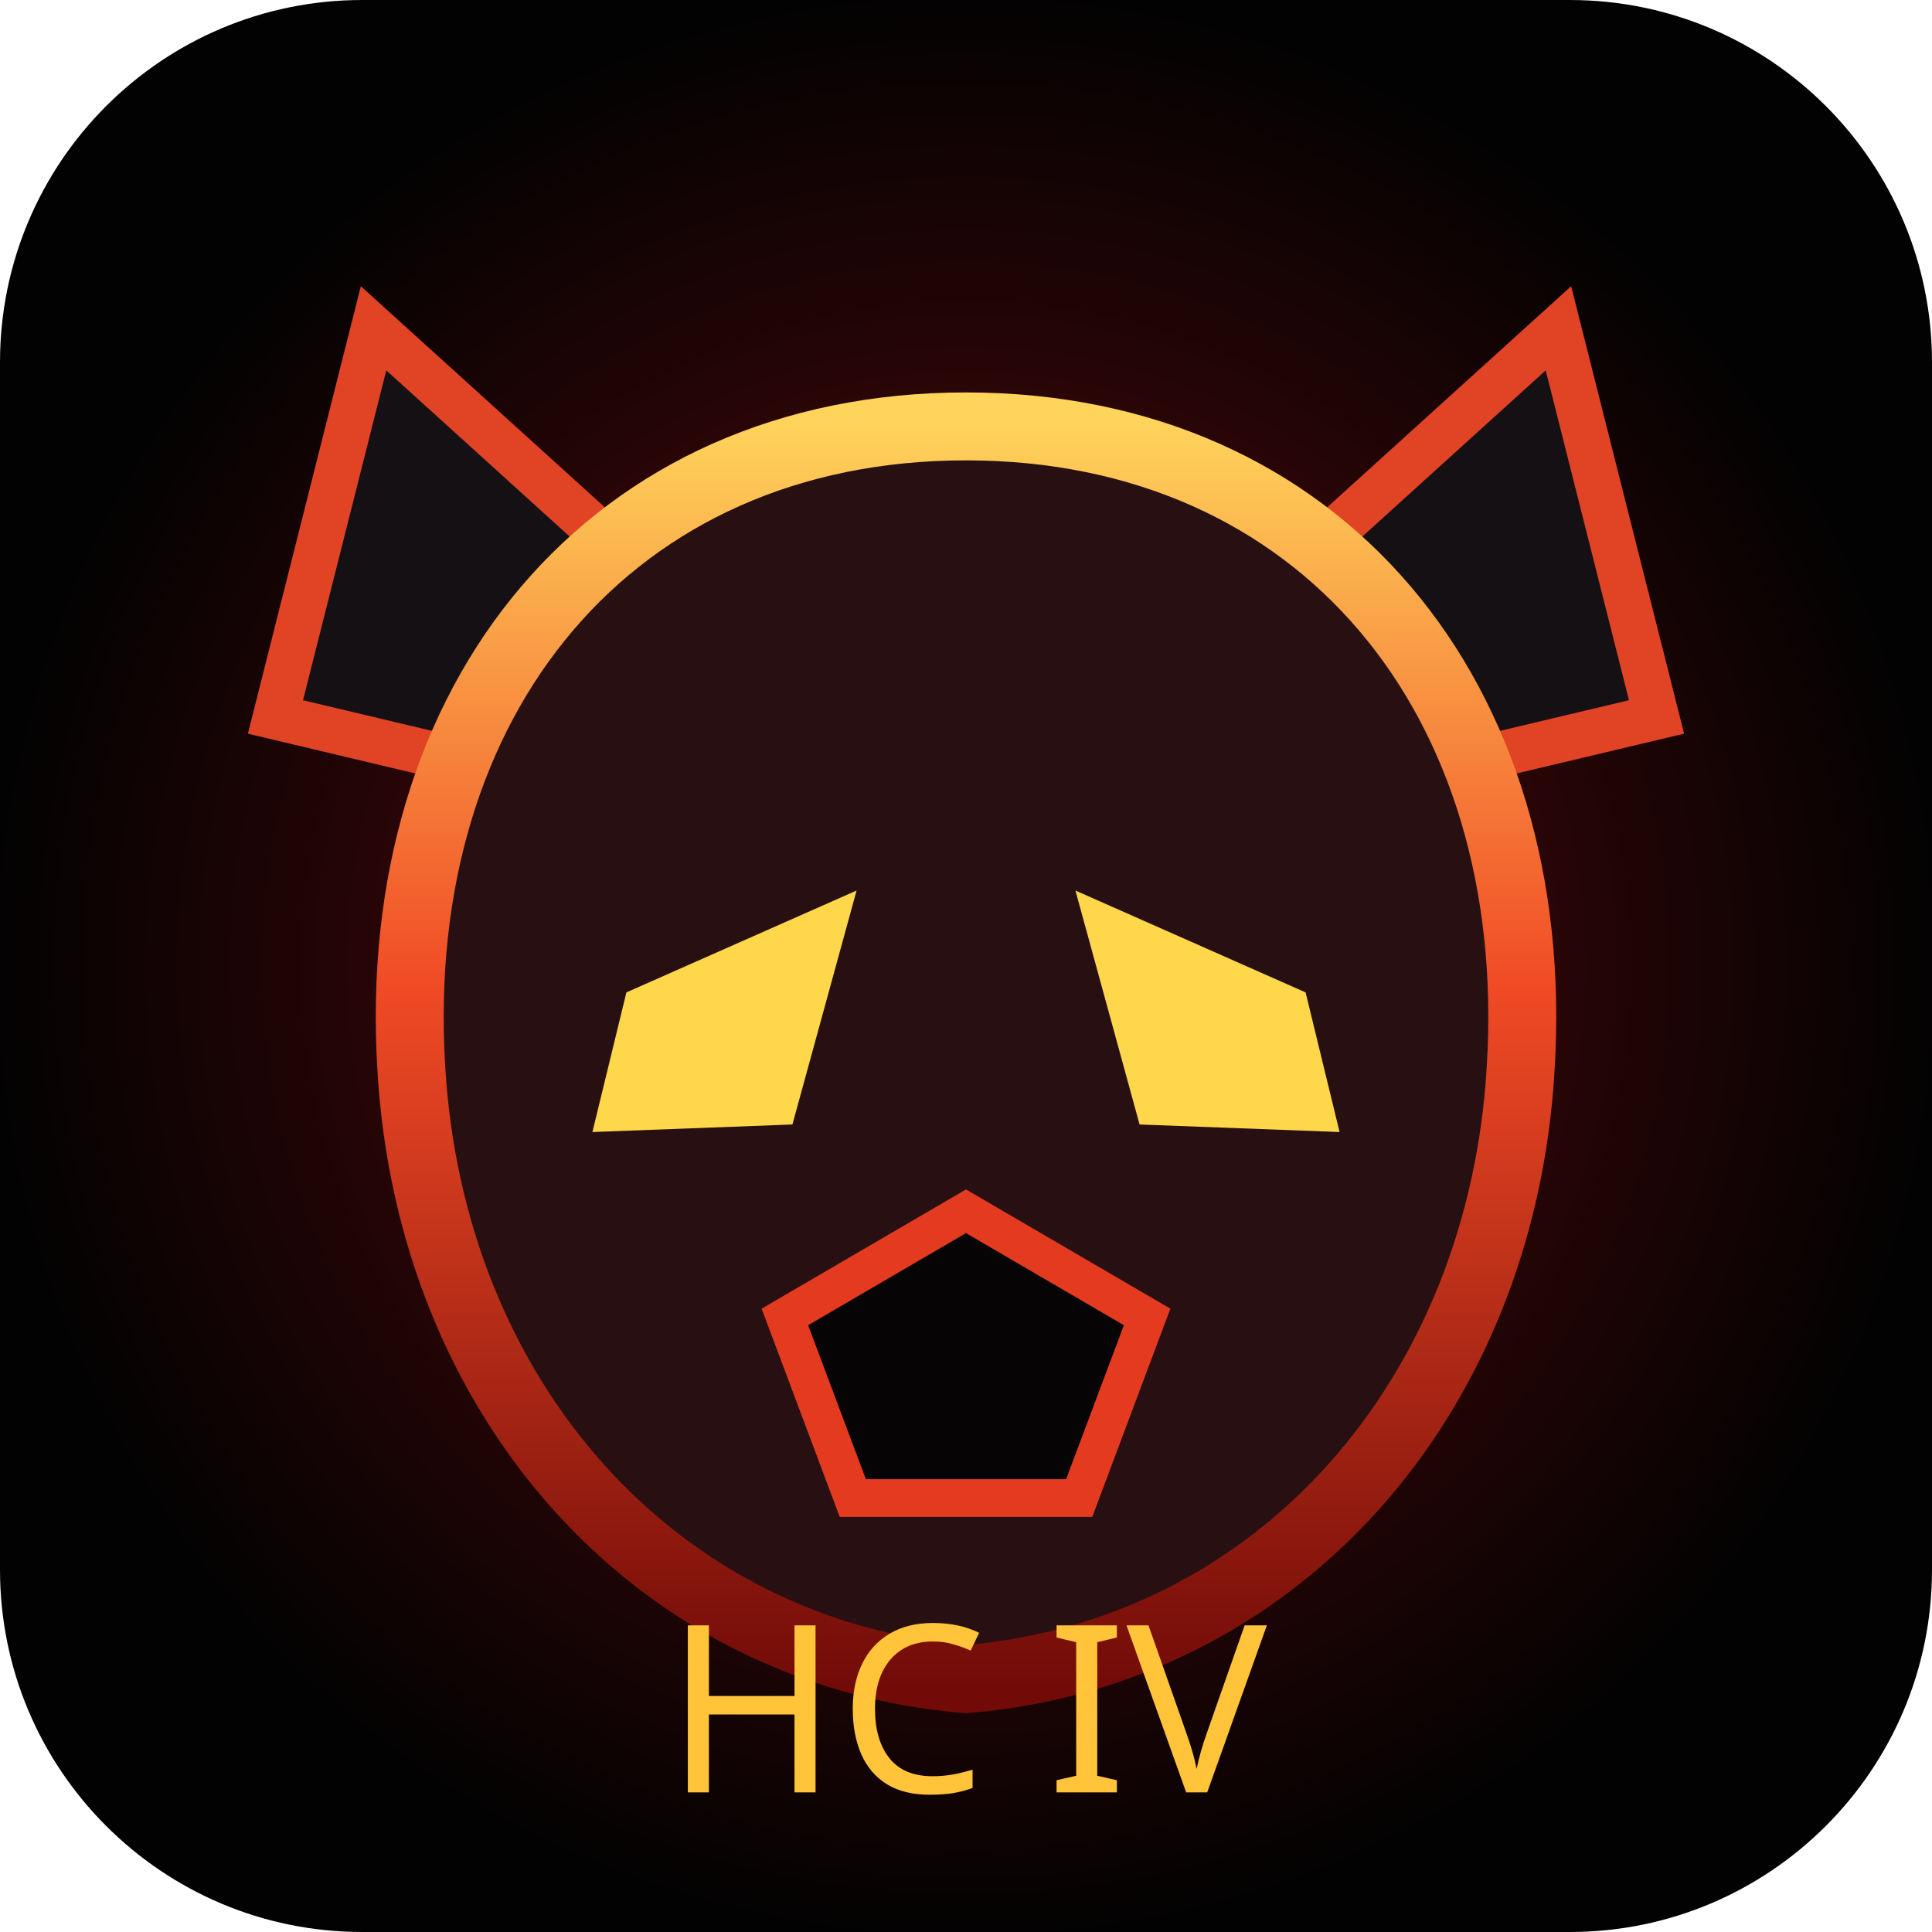
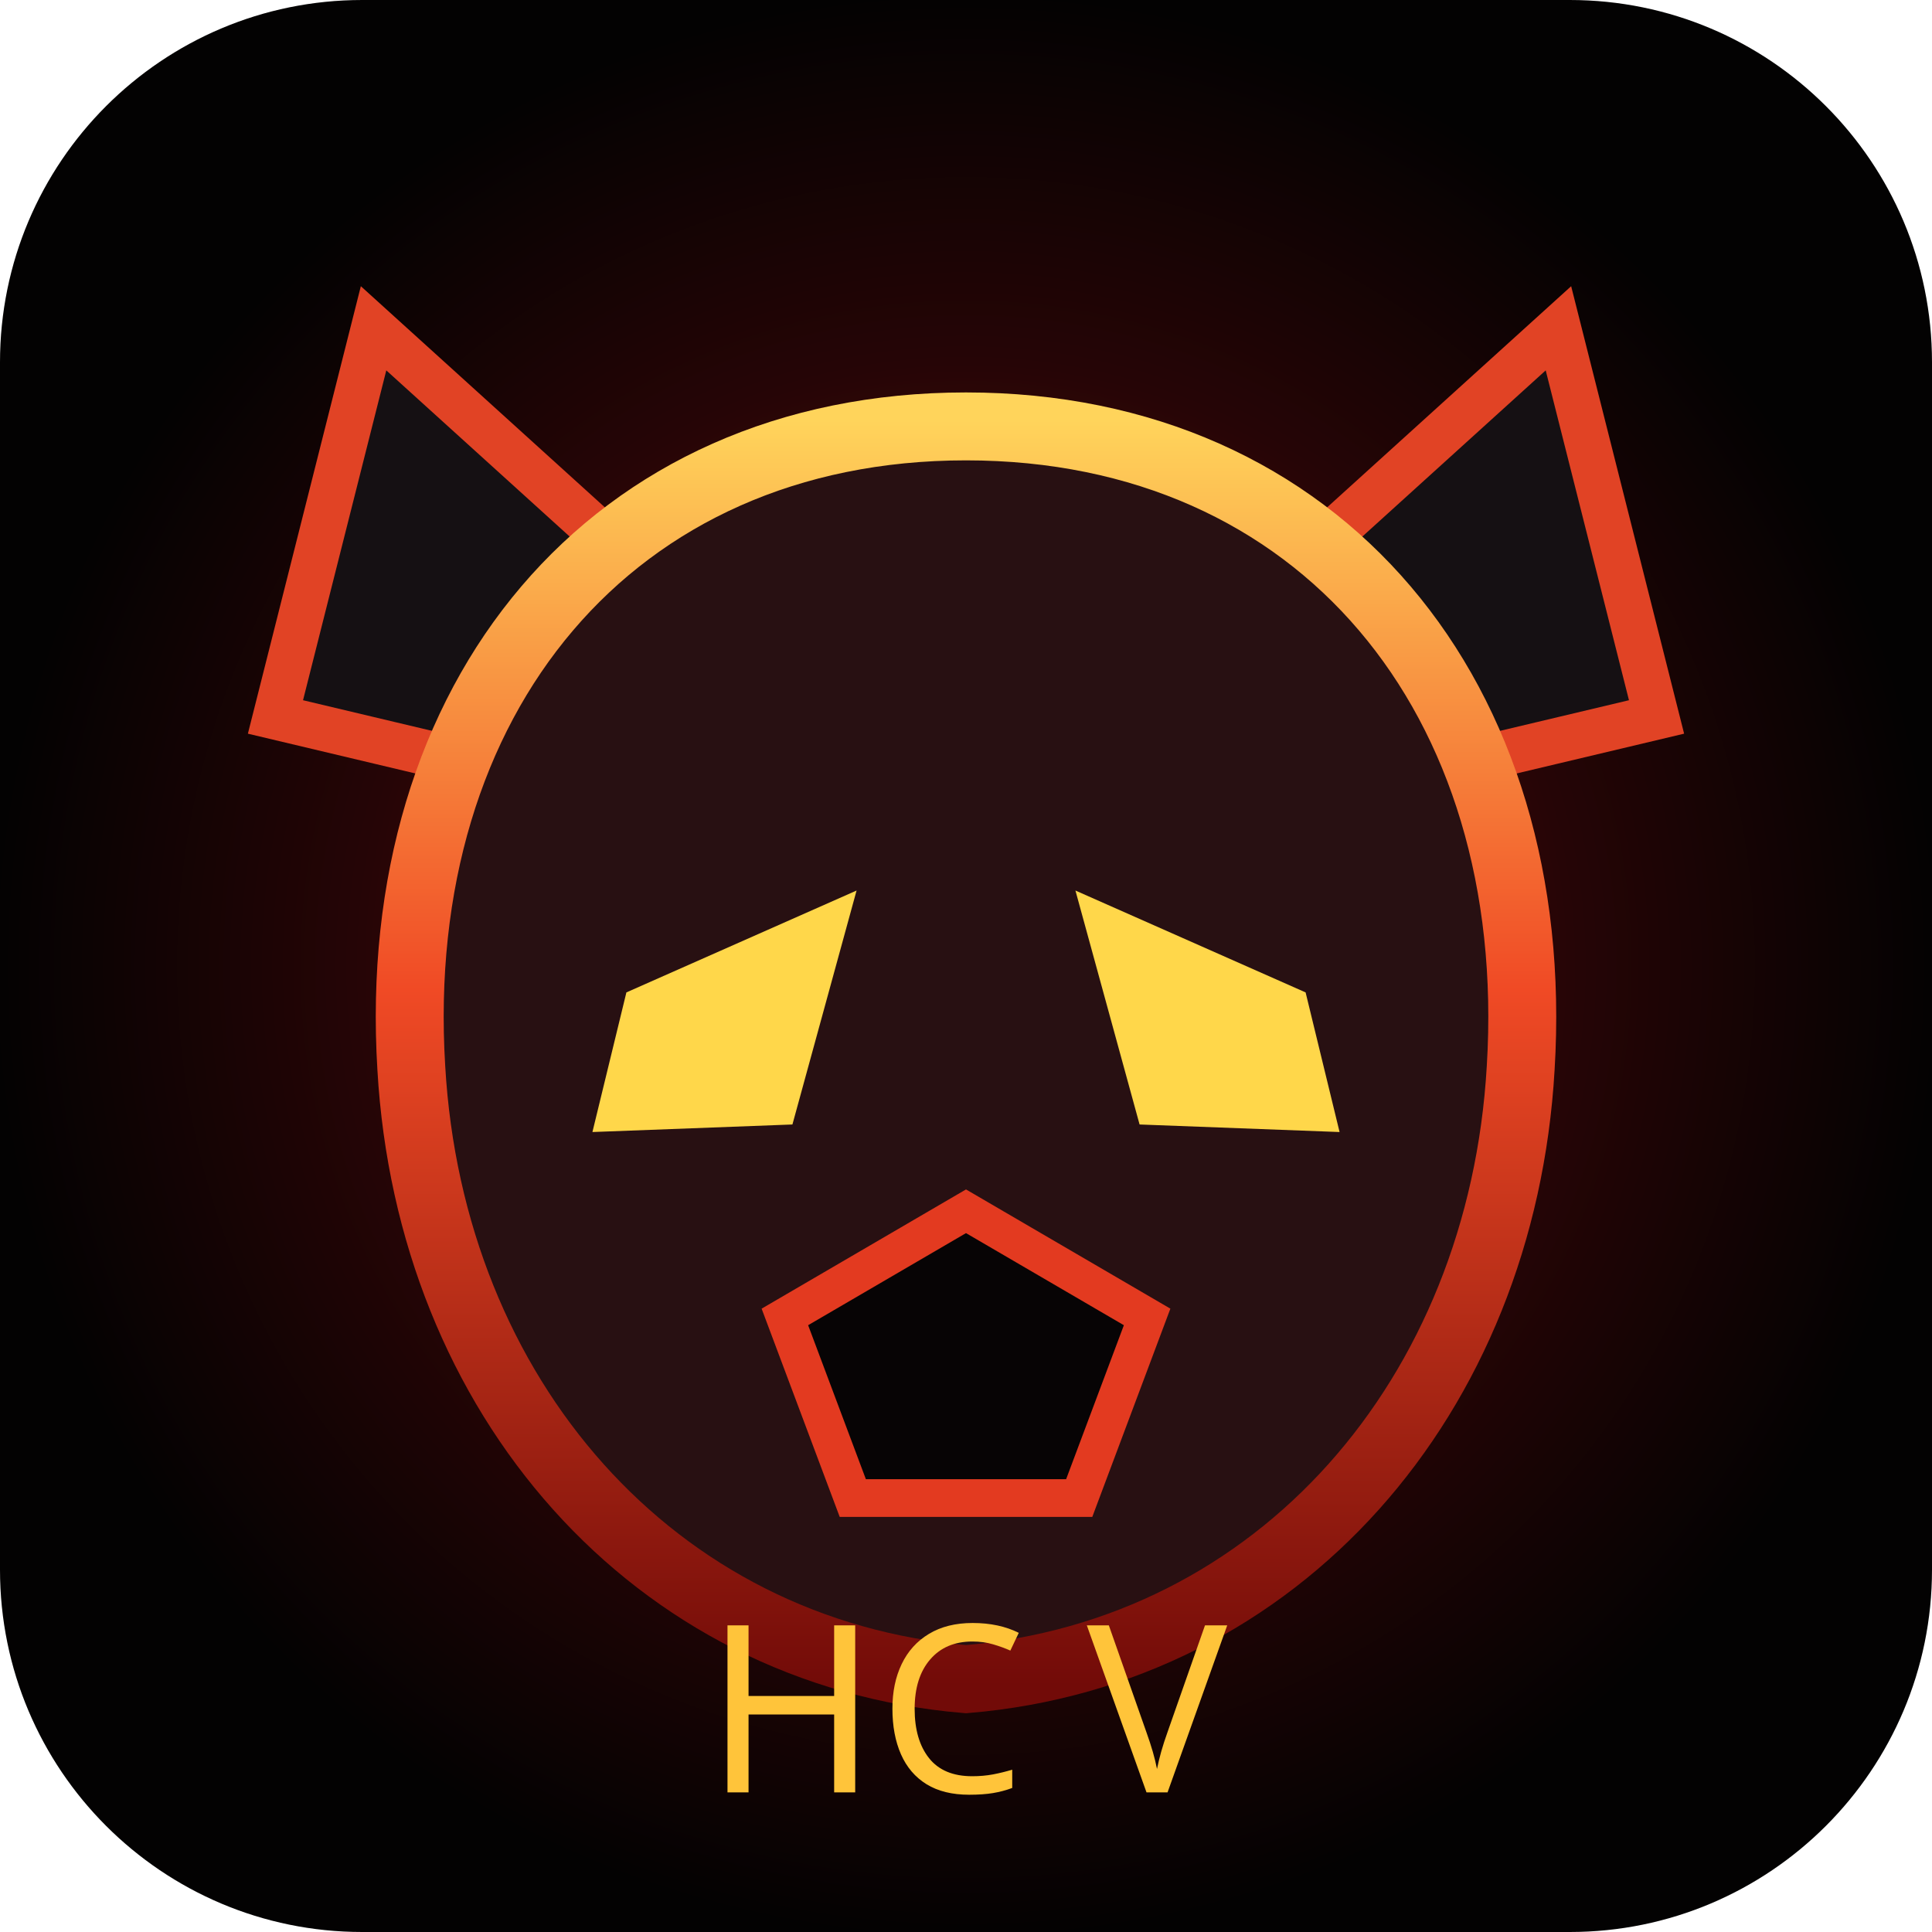
<svg xmlns="http://www.w3.org/2000/svg" viewBox="0 0 512 512">
  <defs>
    <radialGradient id="b">
      <stop stop-color="#85150d" />
      <stop offset=".62" stop-color="#260506" />
      <stop offset="1" stop-color="#030202" />
    </radialGradient>
    <linearGradient id="g" x2="0" y2="1">
      <stop stop-color="#ffd45b" />
      <stop offset=".45" stop-color="#f04a25" />
      <stop offset="1" stop-color="#720b08" />
    </linearGradient>
  </defs>
  <rect width="512" height="512" rx="96" fill="url(#b)" />
  <path d="M99 87l96 87-42 35-80-19zm314 0l-96 87 42 35 80-19z" fill="#151013" stroke="#e14325" stroke-width="12" />
  <path d="M256 113c94 0 153 72 147 170-5 87-64 155-147 162-83-7-142-75-147-162-6-98 53-170 147-170z" fill="#281012" stroke="url(#g)" stroke-width="18" />
  <path d="M166 263l61-27-17 62-53 2zm180 0l-61-27 17 62 53 2z" fill="#ffd74a" />
  <path d="M208 349l48-28 48 28-18 48h-60z" fill="#070405" stroke="#e33a20" stroke-width="10" />
-   <text x="256" y="475" text-anchor="middle" font-family="Impact,Arial Black,sans-serif" font-size="62" fill="#ffc43a">HC IV</text>
+   <text x="256" y="475" text-anchor="middle" font-family="Impact,Arial Black,sans-serif" font-size="62" fill="#ffc43a">HC V</text>
</svg>
